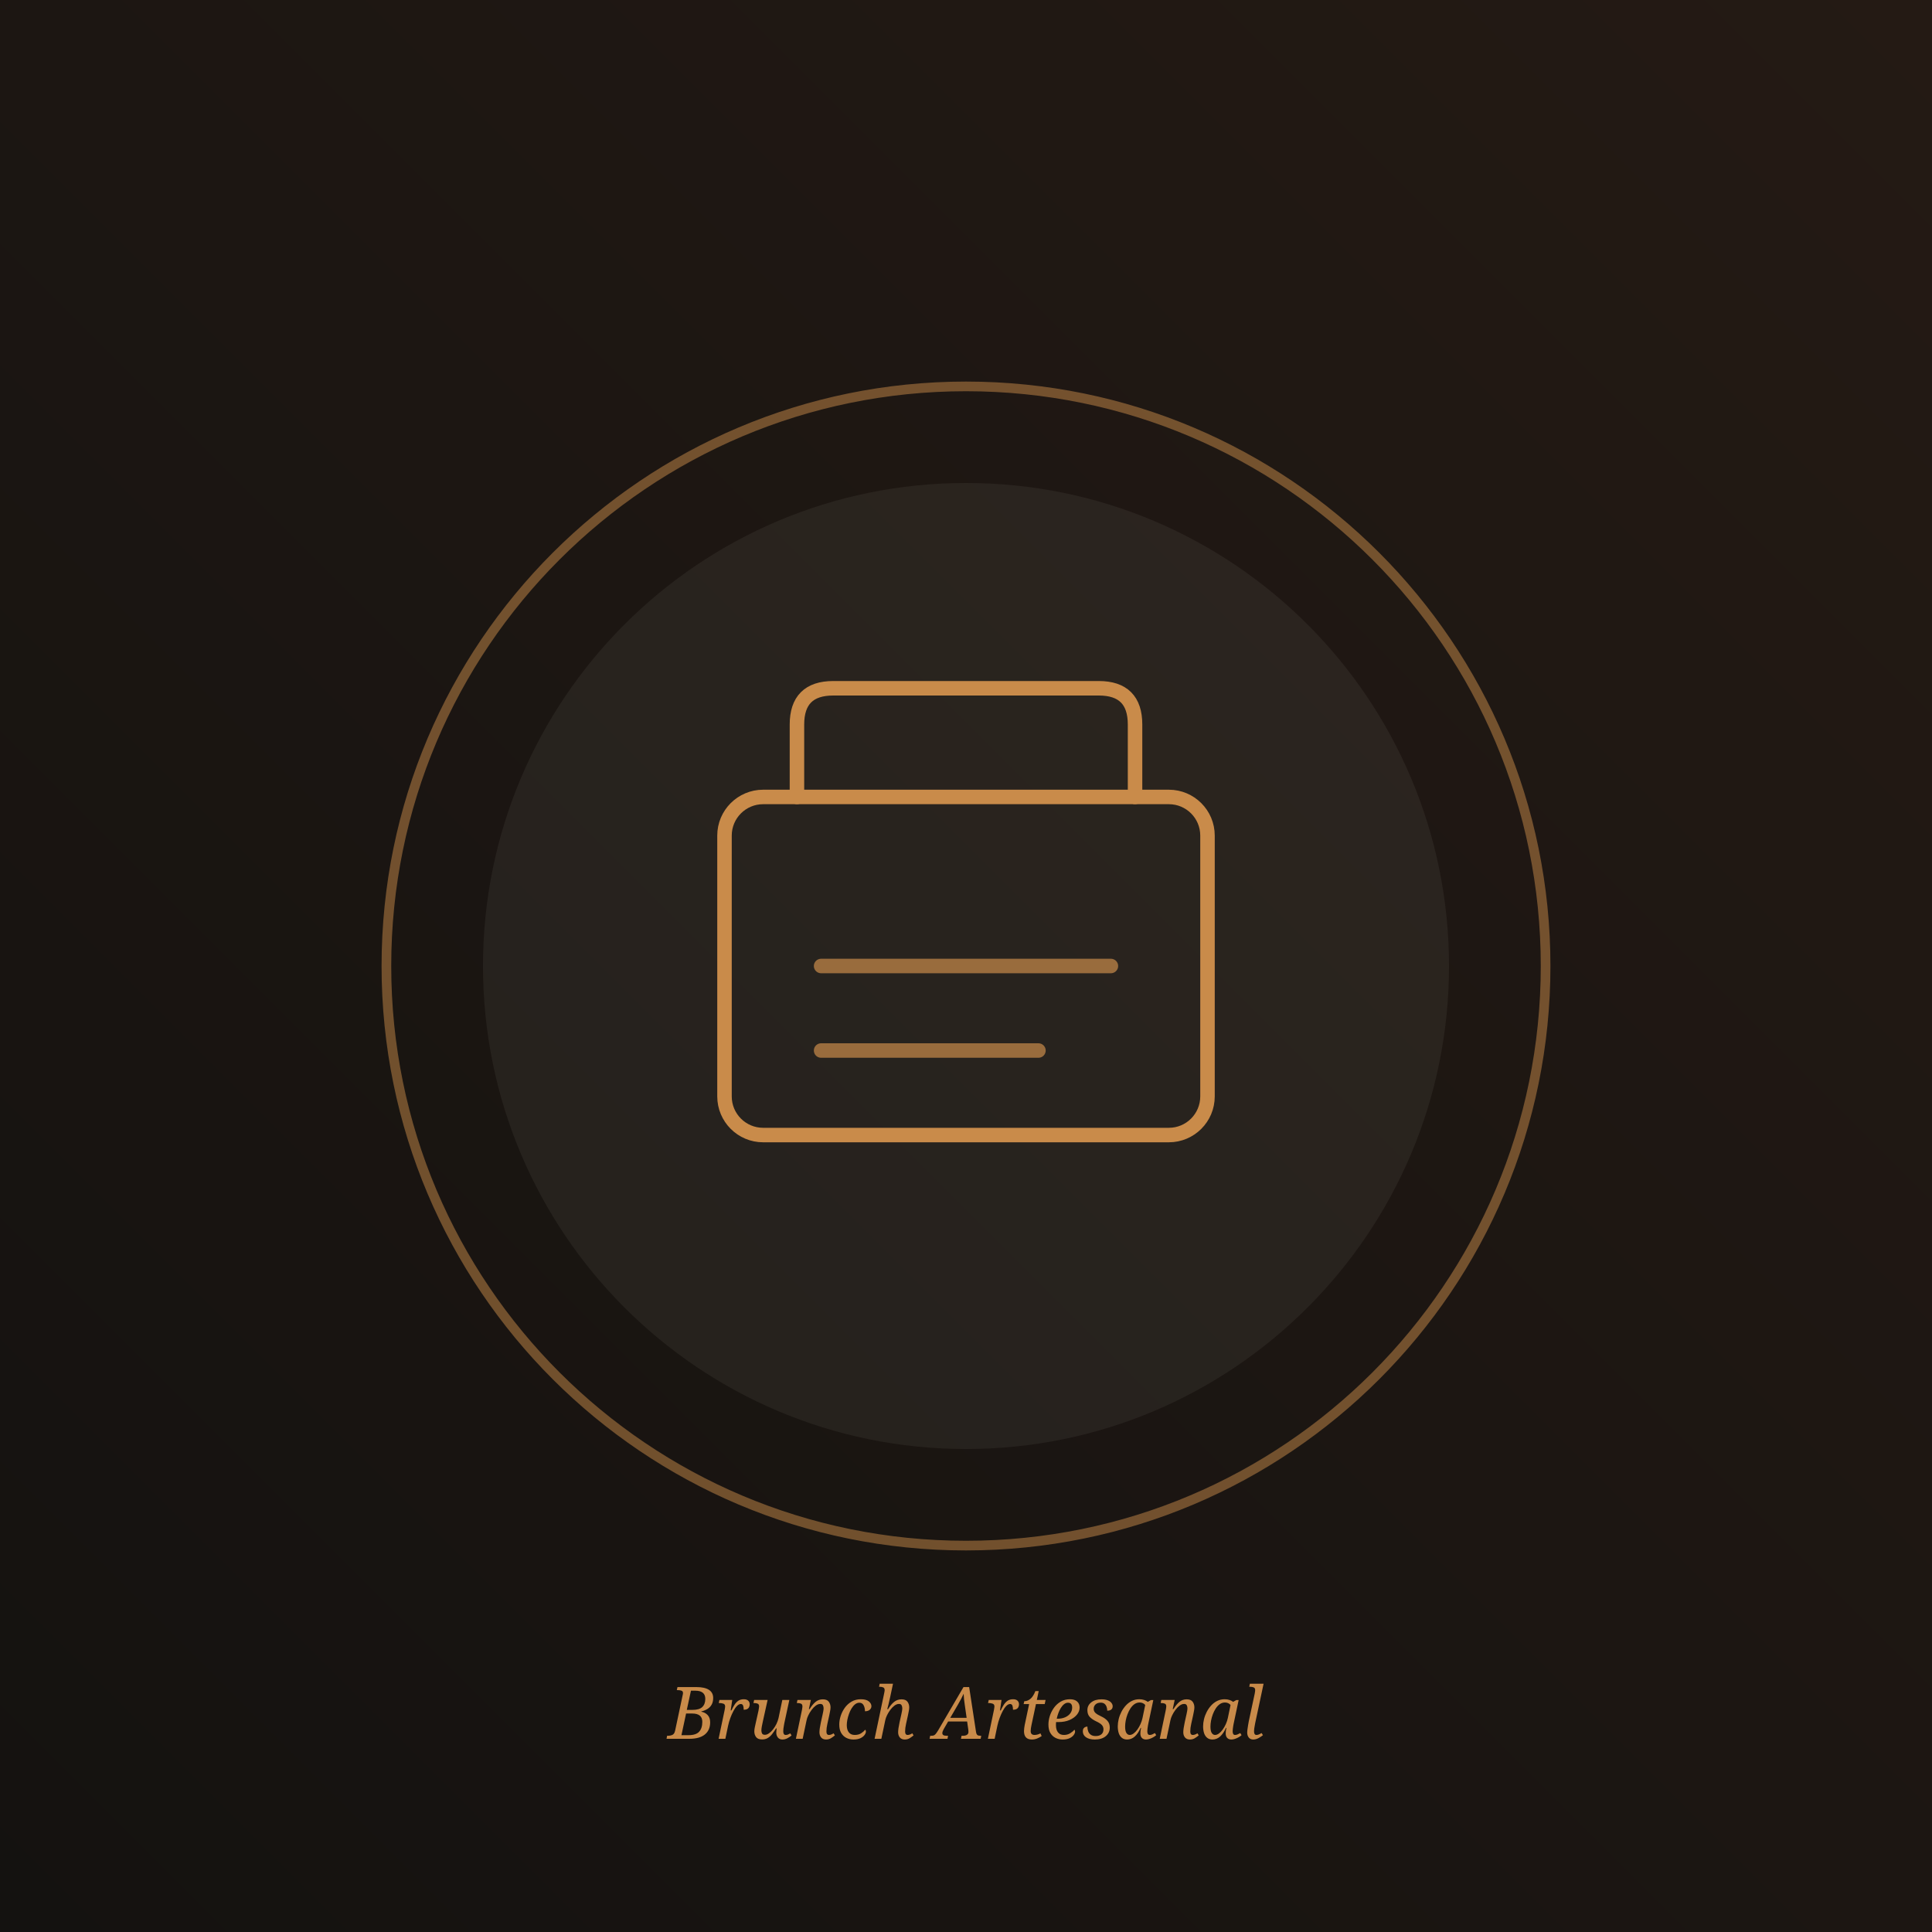
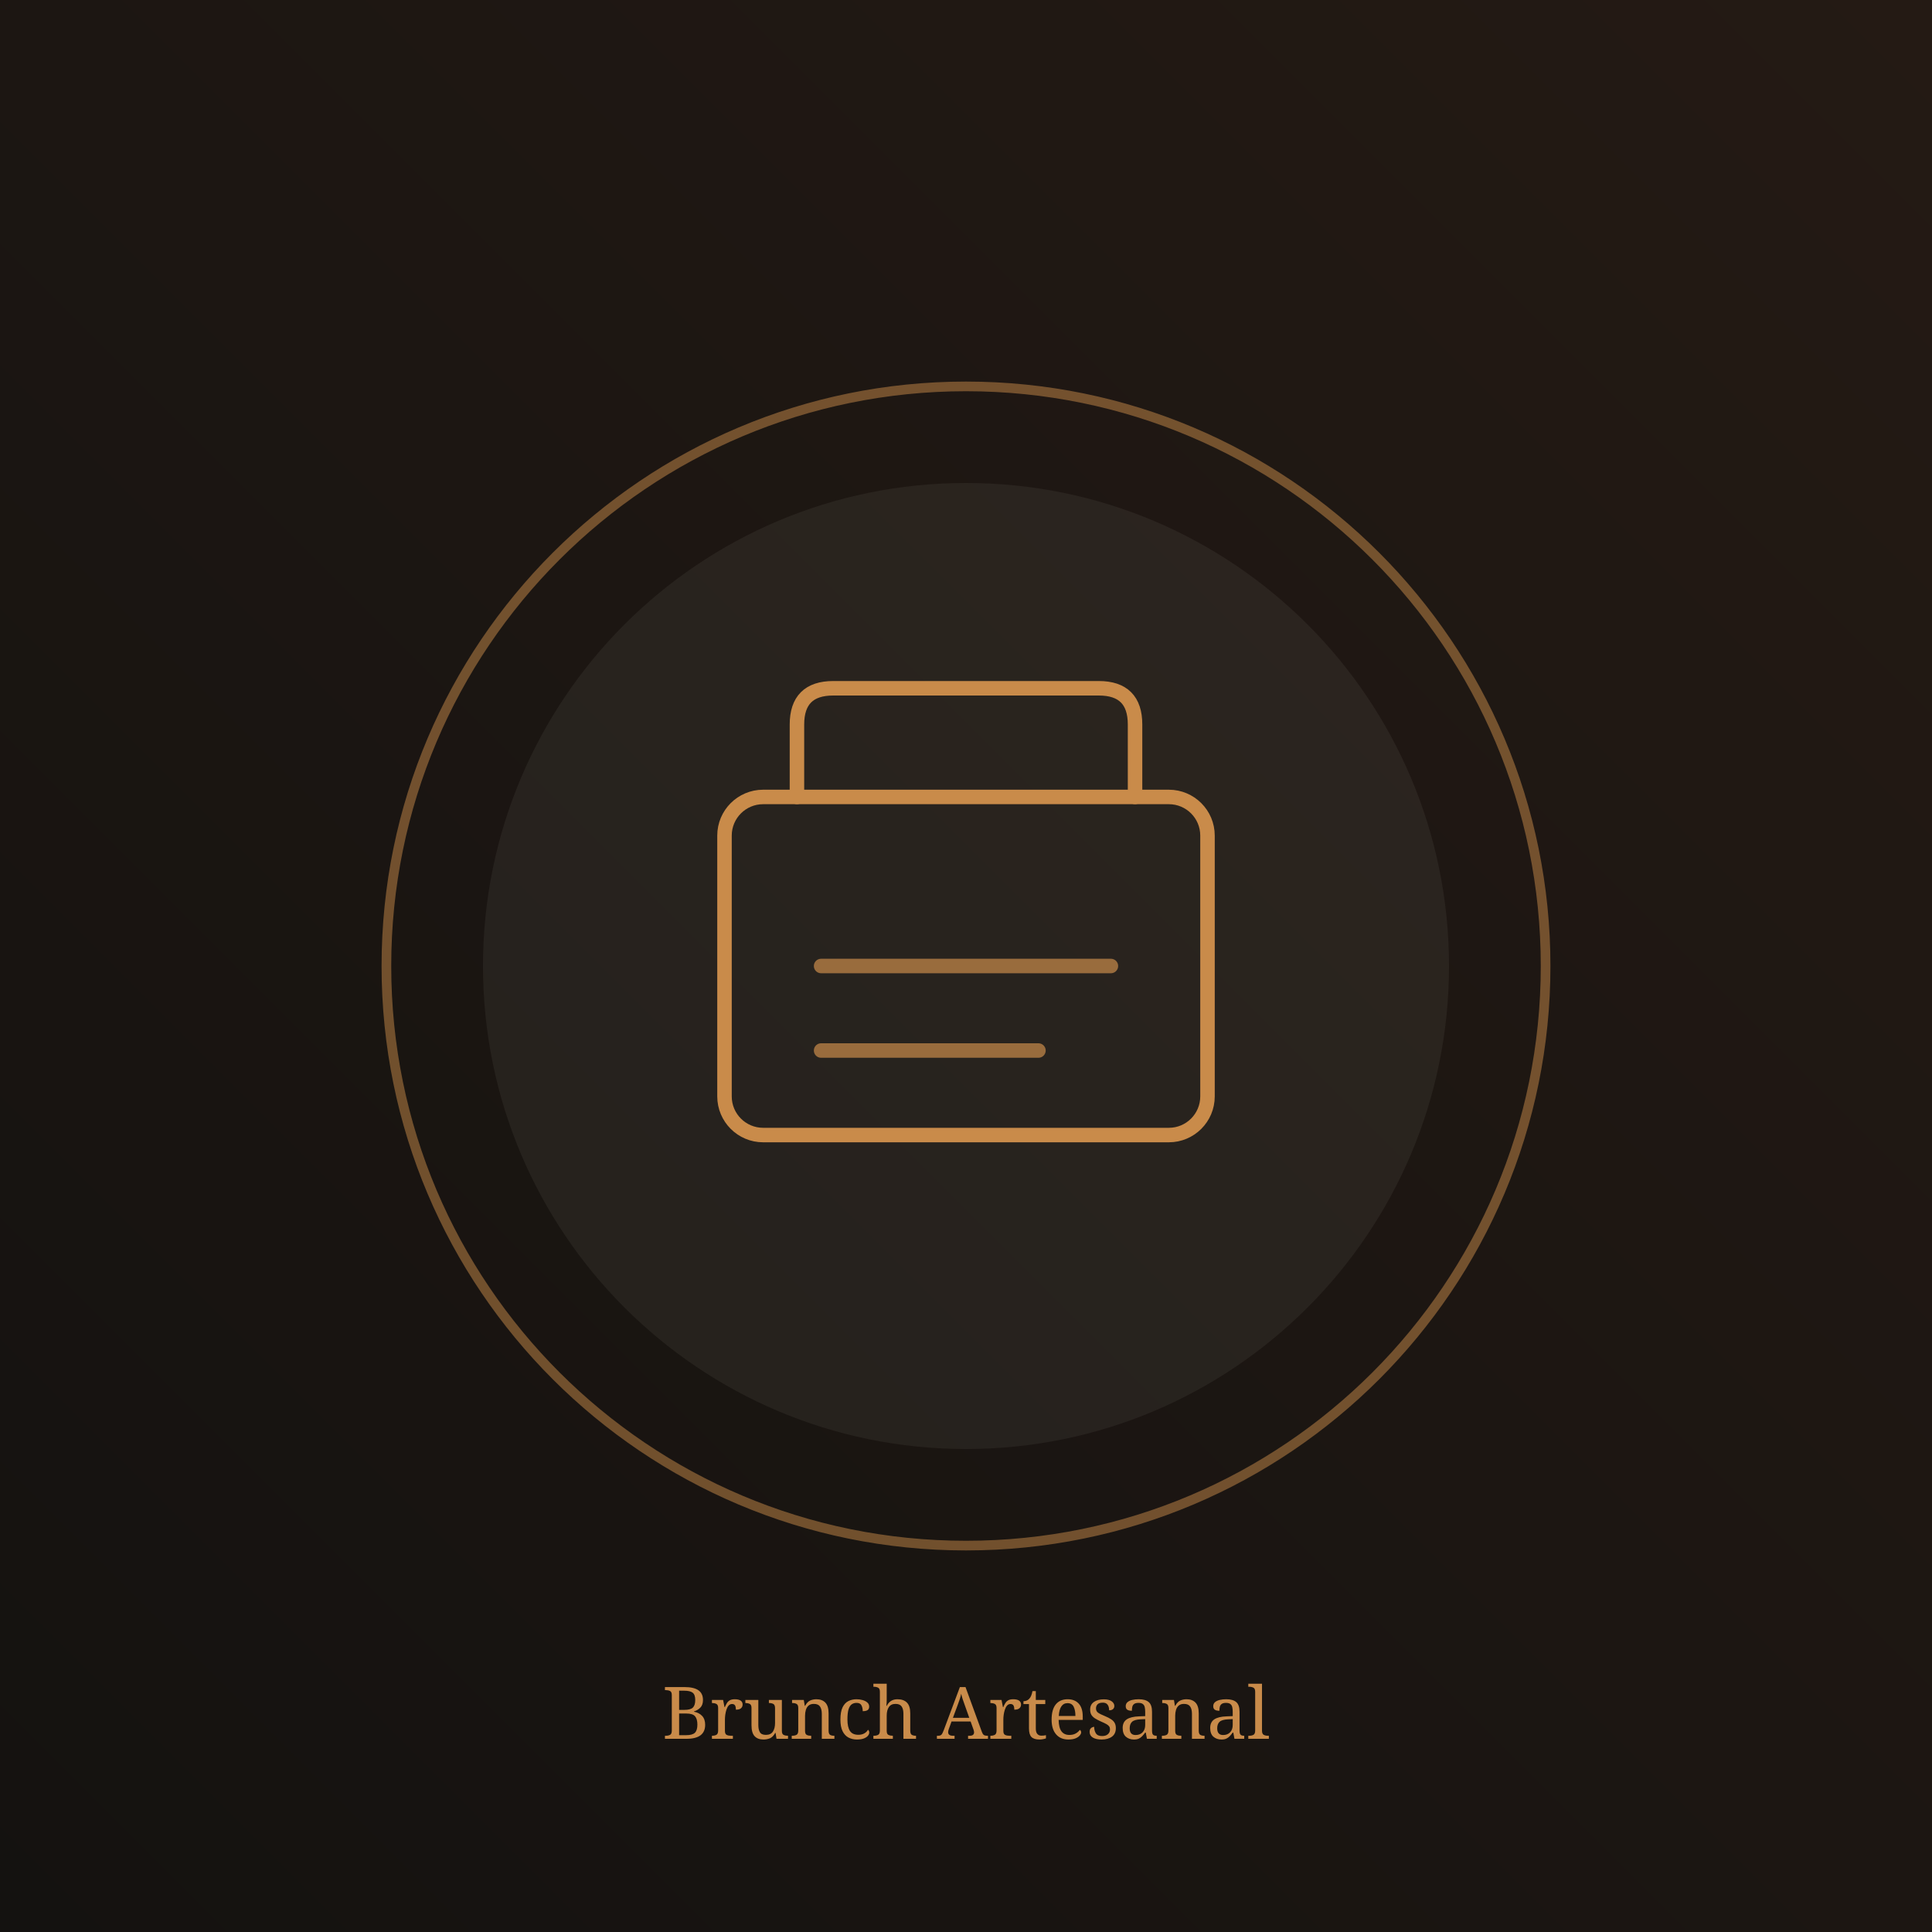
<svg xmlns="http://www.w3.org/2000/svg" width="800" height="800" viewBox="0 0 800 800">
  <defs>
    <linearGradient id="bg3" x1="0%" y1="100%" x2="100%" y2="0%">
      <stop offset="0%" style="stop-color:#141210" />
      <stop offset="100%" style="stop-color:#241A14" />
    </linearGradient>
  </defs>
  <rect width="800" height="800" fill="url(#bg3)" />
  <circle cx="400" cy="400" r="240" fill="none" stroke="#C98B4A" stroke-width="4" opacity="0.5" />
  <circle cx="400" cy="400" r="200" fill="#F3EFE1" opacity="0.06" />
  <g stroke="#C98B4A" stroke-width="6" fill="none" stroke-linecap="round">
    <rect x="300" y="330" width="200" height="140" rx="16" />
    <path d="M330,330 L330,300 Q330,285 345,285 L455,285 Q470,285 470,300 L470,330" />
    <path d="M340,400 L460,400 M340,435 L430,435" opacity="0.7" />
  </g>
-   <text x="400" y="720" font-family="Georgia,serif" font-size="30" font-style="italic" fill="#C98B4A" text-anchor="middle">Brunch Artesanal</text>
+   <text x="400" y="720" font-family="Georgia,serif" font-size="30" fill="#C98B4A" text-anchor="middle">Brunch Artesanal</text>
</svg>
